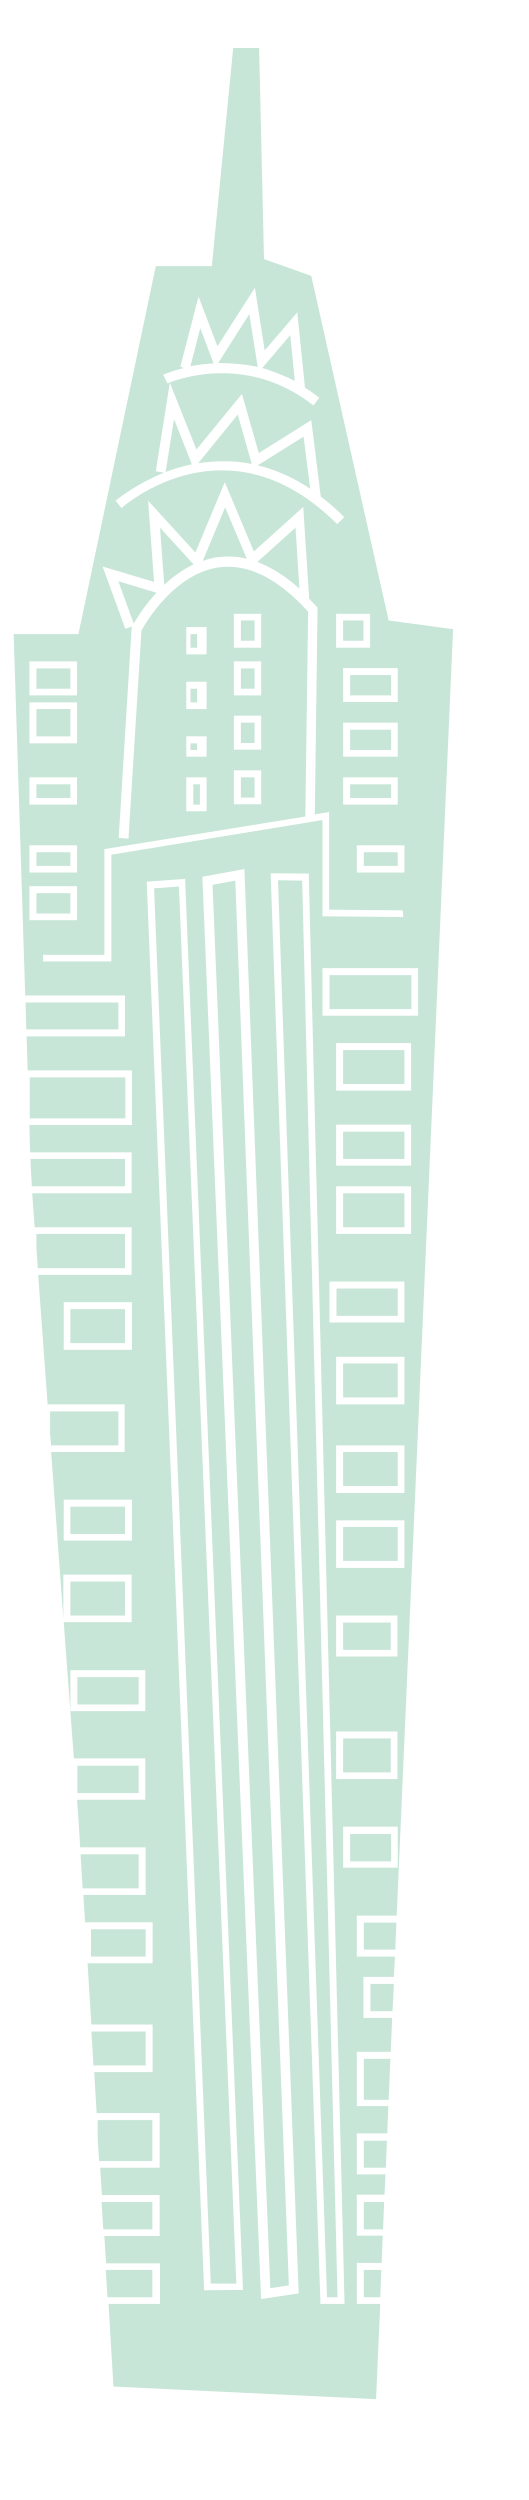
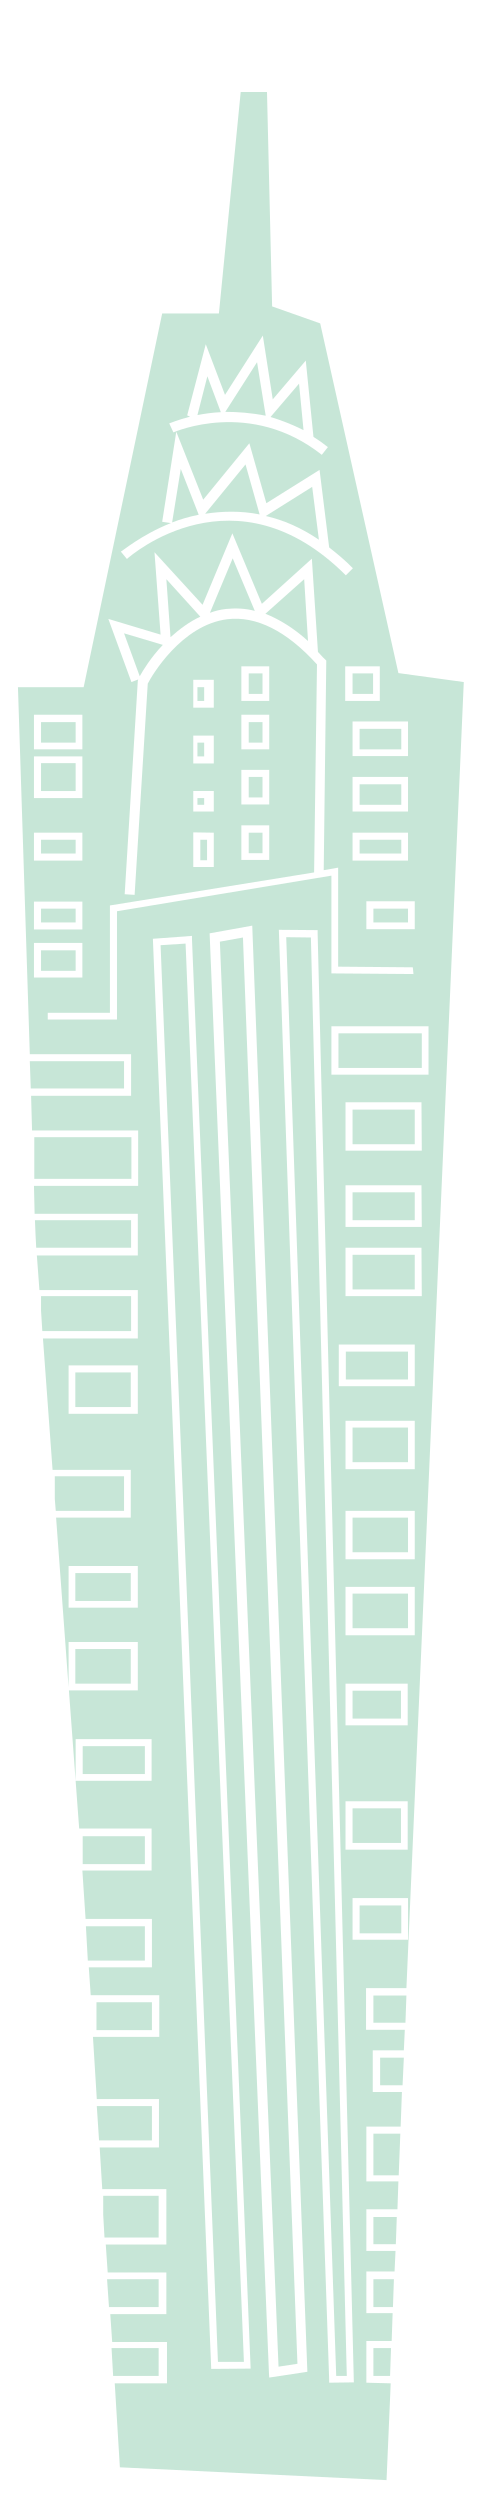
- <svg xmlns="http://www.w3.org/2000/svg" version="1.1" id="Layer_1" x="0px" y="0px" viewBox="143 0 151 714" enable-background="new 143 0 151 714" xml:space="preserve">
+ <svg xmlns="http://www.w3.org/2000/svg" version="1.1" id="Layer_1" x="0px" y="0px" viewBox="364 0 151 780" enable-background="new 364 0 151 780" xml:space="preserve">
  <g>
-     <rect x="241" y="177.2" fill="#C7E6D7" width="5.8" height="5.8" />
-     <path fill="#C7E6D7" d="M227.2,108.8l-1.3-13.1l-8,9.4C220.9,106,224,107.2,227.2,108.8L227.2,108.8z" />
-     <path fill="#C7E6D7" d="M216.6,104.8l-2.4-15.1l-8.9,14C208.7,103.7,212.5,103.9,216.6,104.8L216.6,104.8z" />
-     <path fill="#C7E6D7" d="M200.2,93.7l-2.8,10.9c1.9-0.4,4.2-0.7,6.6-0.8L200.2,93.7z" />
-     <rect x="246.9" y="243.4" fill="#C7E6D7" width="9.7" height="3.9" />
-     <rect x="243" y="192.8" fill="#C7E6D7" width="11.7" height="5.8" />
-     <rect x="243" y="224" fill="#C7E6D7" width="11.7" height="3.9" />
-     <path fill="#C7E6D7" d="M231.6,139.6l-1.9-14.9l-13.1,8.2C221.5,134.1,226.5,136.2,231.6,139.6L231.6,139.6z" />
-     <rect x="243" y="208.4" fill="#C7E6D7" width="11.7" height="5.8" />
-     <rect x="153.4" y="190.9" fill="#C7E6D7" width="9.7" height="5.8" />
-     <rect x="153.4" y="255.1" fill="#C7E6D7" width="9.7" height="5.8" />
-     <path fill="#C7E6D7" d="M176.8,166l4.4,12.1c0.9-1.6,3.1-5.2,6.5-8.8L176.8,166z" />
-     <path fill="#C7E6D7" d="M188.7,150.7l1.2,16.3c2.4-2.2,5.2-4.3,8.4-5.8L188.7,150.7z" />
-     <rect x="153.4" y="243.4" fill="#C7E6D7" width="9.7" height="3.9" />
-     <path fill="#C7E6D7" d="M214.9,132.5l-4-14.1l-11.3,13.9C204.3,131.6,209.5,131.4,214.9,132.5L214.9,132.5z" />
-     <rect x="237.1" y="278.5" fill="#C7E6D7" width="23.4" height="9.7" />
-     <path fill="#C7E6D7" d="M192.7,119.7l-2.4,15.1c2.3-0.9,4.8-1.6,7.5-2.2L192.7,119.7z" />
-     <rect x="153.4" y="224" fill="#C7E6D7" width="9.7" height="3.9" />
-     <rect x="153.4" y="202.5" fill="#C7E6D7" width="9.7" height="7.8" />
-     <polygon fill="#C7E6D7" points="178.7,352.4 153.4,352.4 153.4,356.5 153.8,362.2 178.7,362.2  " />
-     <polygon fill="#C7E6D7" points="184.6,580.2 169.1,580.2 169.7,589.9 184.6,589.9  " />
-     <polygon fill="#C7E6D7" points="182.6,529.6 166,529.6 166.6,539.3 182.6,539.3  " />
-     <polygon fill="#C7E6D7" points="186.5,605.5 170.9,605.5 170.9,610.8 171.3,617.2 186.5,617.2  " />
-     <polygon fill="#C7E6D7" points="186.5,648.3 173.2,648.3 173.7,656.1 186.5,656.1  " />
-     <path fill="#C7E6D7" d="M207.3,144.9l-6.4,15.3c1.4-0.5,2.9-0.9,4.5-1.1c2.7-0.3,5.4-0.2,8.1,0.5L207.3,144.9z" />
-     <polygon fill="#C7E6D7" points="186.5,628.9 172,628.9 172.5,636.7 186.5,636.7  " />
-     <polygon fill="#C7E6D7" points="178.7,331 151.7,331 151.9,335.4 152.1,338.8 178.7,338.8  " />
-     <polygon fill="#C7E6D7" points="176.8,403.1 157.3,403.1 157.3,409.5 157.6,412.8 176.8,412.8  " />
-     <polygon fill="#C7E6D7" points="176.8,286.3 150.3,286.3 150.5,294 176.8,294  " />
-     <rect x="243" y="523.8" fill="#C7E6D7" width="11.7" height="7.8" />
-     <rect x="241" y="299.9" fill="#C7E6D7" width="17.5" height="9.7" />
-     <rect x="241" y="340.8" fill="#C7E6D7" width="17.5" height="9.7" />
-     <rect x="241" y="389.4" fill="#C7E6D7" width="15.6" height="9.7" />
-     <rect x="241" y="323.2" fill="#C7E6D7" width="17.5" height="7.8" />
-     <rect x="239.1" y="368" fill="#C7E6D7" width="17.5" height="7.8" />
-     <rect x="241" y="496.5" fill="#C7E6D7" width="13.6" height="9.7" />
-     <rect x="241" y="414.7" fill="#C7E6D7" width="15.6" height="9.7" />
-     <rect x="241" y="463.4" fill="#C7E6D7" width="13.6" height="7.8" />
-     <rect x="241" y="436.1" fill="#C7E6D7" width="15.6" height="9.7" />
-     <path fill="#C7E6D7" d="M228.5,168.1l-1.1-17.4l-10.9,9.8C220.4,162,224.5,164.5,228.5,168.1L228.5,168.1L228.5,168.1z" />
-     <rect x="211.8" y="206.4" fill="#C7E6D7" width="3.9" height="5.8" />
-     <polygon fill="#C7E6D7" points="222.4,251.4 236.4,656.1 239.4,656.1 229.3,251.5  " />
-     <rect x="211.8" y="222" fill="#C7E6D7" width="3.9" height="5.8" />
-     <rect x="211.8" y="177.2" fill="#C7E6D7" width="3.9" height="5.8" />
-     <rect x="165.1" y="504.3" fill="#C7E6D7" width="17.5" height="7.8" />
-     <rect x="211.8" y="190.9" fill="#C7E6D7" width="3.9" height="5.8" />
-     <rect x="169" y="551" fill="#C7E6D7" width="15.6" height="7.8" />
-     <polygon fill="#C7E6D7" points="187,253.7 203.2,652.2 210.5,652.2 194.1,253.2  " />
-     <rect x="165.1" y="479" fill="#C7E6D7" width="17.5" height="7.8" />
-     <rect x="163.1" y="373.9" fill="#C7E6D7" width="15.6" height="9.7" />
-     <polygon fill="#C7E6D7" points="203.7,252.7 220.2,653.5 225.5,652.7 210.2,251.5  " />
-     <rect x="163.1" y="430.3" fill="#C7E6D7" width="15.6" height="7.8" />
-     <path fill="#C7E6D7" d="M244.9,658v-11.7h7.1l0.3-7.8h-7.4v-11.7h7.9l0.3-5.8h-8.2v-11.7h8.7l0.3-7.8h-9V586h9.7l0.4-9.7h-8.2   v-11.7h8.7l0.3-5.8h-10.9v-11.7h11.4l16.1-367.4l-18.4-2.5l-22.1-98.4l-13.5-4.8L217,13.7h-7.4L203.5,76h-16l-22.1,105.1h-18.5   l3.3,103.2h28.5v11.7h-28.1l0.3,9.7h29.8v15.6h-29.3l0.2,7.8h29v11.7h-28.4l0.7,9.7h27.7v13.6h-26.7l2.7,37h22v13.6h-21l3.5,47.7   v-12.7h19.5v13.6h-19.4l2.9,38.9h20.4V514H165l0.4,5.5l0.5,8.1h18.7v13.6h-17.8l0.5,7.8h19.3v11.7h-18.6l1.1,17.5h17.5v13.6h-16.7   l0.7,11.7h18v15.6h-17l0.5,7.8h16.5v11.7h-15.8l0.5,7.8h15.4V658h-14.7l1.4,23.6l75,3.6l1.2-27.2L244.9,658L244.9,658z    M256.6,533.4H241v-11.7h15.6V533.4z M256.6,508.1H239v-13.6h17.5V508.1z M256.6,473.1H239v-11.7h17.5V473.1z M258.5,447.8H239   v-13.6h19.5V447.8z M258.5,426.4H239v-13.6h19.5V426.4z M258.5,401.1H239v-13.6h19.5V401.1z M258.5,377.7h-21.4V366h21.4V377.7z    M260.5,352.4H239v-13.6h21.4V352.4z M260.5,332.9H239v-11.7h21.4V332.9z M260.5,311.5H239v-13.6h21.4V311.5z M262.4,290.1h-27.3   v-13.6h27.3V290.1z M258.5,249.2h-13.6v-7.8h13.6V249.2z M256.6,222v7.8H241V222H256.6z M241,216.1v-9.7h15.6v9.7H241z    M256.6,190.8v9.7H241v-9.7H256.6z M248.8,185H239v-9.7h9.7V185z M194.5,104.7l5.2-20l5.4,14.2l10.7-16.7l2.8,17.9l9.3-10.9   l2.2,21.5c1.4,0.9,2.7,1.8,4.1,2.9l-1.7,2.2c-20.1-15.9-41.5-6.4-41.7-6.3l-1.2-2.5c0.1,0,2.3-1,5.9-1.9L194.5,104.7z M189.9,135   l-2.4-0.4l4-25.3l7.6,19.1l13-15.9l4.8,16.9l15-9.4l2.7,21.8c2.2,1.7,4.5,3.6,6.7,5.9l-2,2c-31-31-60.4-5.7-61.6-4.6L176,143   C176.1,143,181.5,138.3,189.9,135L189.9,135z M151.4,188.9h13.6v9.7h-13.6V188.9z M151.4,200.6h13.6v11.7h-13.6V200.6L151.4,200.6z    M151.4,222h13.6v7.8h-13.6V222z M151.4,241.4h13.6v7.8h-13.6V241.4z M151.4,253.1h13.6v9.7h-13.6V253.1z M174.8,244.1v30.5h-19.5   v-1.9h17.5v-30.2l57.4-9.3l0.8-58.5c-8.6-9.5-17.1-13.7-25.2-12.7c-12.9,1.6-21.3,16-22.4,18.1l-3.7,59.4l-2.8-0.2l3.7-60l0.1-0.3   c0,0,0,0,0-0.1l-1.9,0.7l-6.5-17.8l14.7,4.4l-1.7-23.2l13.5,14.8l8.4-20.1l8.3,19.8l14.1-12.7l1.7,26.2c0.7,0.7,1.3,1.4,2,2.1   l0.4,0.4l-0.8,59.1l4.1-0.7v27.9l21,0.2l0.2,1.9l-23.1-0.2v-27.5L174.8,244.1z M202,194.7v7.8h-5.8v-7.8H202z M196.2,186.9v-7.8   h5.8v7.8H196.2z M202,210.3v5.8h-5.8v-5.8H202z M202,222v9.7h-5.8V222H202z M217.6,188.9v9.7h-7.8v-9.7H217.6z M209.8,185v-9.7h7.8   v9.7H209.8z M217.6,204.4v9.7h-7.8v-9.7H217.6z M217.6,220v9.7h-7.8V220H217.6z M161.2,385.5v-13.6h19.5v13.6H161.2z M161.2,440   v-11.7h19.5V440H161.2z M184.5,488.7h-21.4V477h21.4V488.7z M201.3,654.1l-16.4-402.3l11-0.8l0,1l16.5,402L201.3,654.1L201.3,654.1   z M217.6,656.6l-0.1-1.5l-16.7-404.7l12-2.2L228.3,655L217.6,656.6z M234.5,658l0-0.9l-14.2-407.7l10.9,0.1l0,0.9L241.4,658H234.5z   " />
-     <polygon fill="#C7E6D7" points="246.9,656.1 251.6,656.1 251.9,648.3 246.9,648.3  " />
-     <polygon fill="#C7E6D7" points="246.9,556.8 255.9,556.8 256.2,549.1 246.9,549.1  " />
-     <polygon fill="#C7E6D7" points="246.9,599.7 254,599.7 254.5,588 246.9,588  " />
-     <rect x="197.4" y="212.3" fill="#C7E6D7" width="1.9" height="1.9" />
-     <polygon fill="#C7E6D7" points="246.9,619.1 253.2,619.1 253.5,611.4 246.9,611.4  " />
-     <rect x="197.4" y="181.1" fill="#C7E6D7" width="1.9" height="3.9" />
-     <polygon fill="#C7E6D7" points="246.9,636.7 252.4,636.7 252.7,628.9 246.9,628.9  " />
-     <rect x="151.5" y="307.7" fill="#C7E6D7" width="27.3" height="11.7" />
-     <rect x="163.1" y="451.7" fill="#C7E6D7" width="15.6" height="9.7" />
-     <rect x="197.4" y="196.7" fill="#C7E6D7" width="1.9" height="3.9" />
-     <rect x="198.2" y="224" fill="#C7E6D7" width="1.9" height="5.8" />
-     <polygon fill="#C7E6D7" points="248.8,574.4 255.1,574.4 255.5,566.6 248.8,566.6  " />
+     <rect x="474" y="210.1" fill="#C7E6D7" width="6.4" height="6.4" />
+     <path fill="#C7E6D7" d="M458.7,134.2l-1.4-14.5l-8.9,10.4C451.7,131.1,455.1,132.4,458.7,134.2L458.7,134.2z" />
+     <path fill="#C7E6D7" d="M446.9,129.7l-2.7-16.7l-9.9,15.5C438.1,128.5,442.3,128.8,446.9,129.7L446.9,129.7z" />
+     <path fill="#C7E6D7" d="M428.7,117.4l-3.1,12.1c2.1-0.4,4.7-0.8,7.3-0.9L428.7,117.4z" />
+     <rect x="480.5" y="283.5" fill="#C7E6D7" width="10.8" height="4.3" />
+     <rect x="476.2" y="227.4" fill="#C7E6D7" width="13" height="6.4" />
+     <rect x="476.2" y="262" fill="#C7E6D7" width="13" height="4.3" />
+     <path fill="#C7E6D7" d="M463.5,168.4l-2.1-16.5l-14.5,9.1C452.3,162.2,457.9,164.6,463.5,168.4L463.5,168.4z" />
+     <rect x="476.2" y="244.7" fill="#C7E6D7" width="13" height="6.4" />
+     <rect x="376.8" y="225.3" fill="#C7E6D7" width="10.8" height="6.4" />
+     <rect x="376.8" y="296.5" fill="#C7E6D7" width="10.8" height="6.4" />
+     <path fill="#C7E6D7" d="M402.7,197.6l4.9,13.4c1-1.8,3.4-5.8,7.2-9.8L402.7,197.6z" />
+     <path fill="#C7E6D7" d="M415.9,180.7l1.3,18.1c2.7-2.4,5.8-4.8,9.3-6.4L415.9,180.7z" />
+     <rect x="376.8" y="283.5" fill="#C7E6D7" width="10.8" height="4.3" />
+     <path fill="#C7E6D7" d="M445,160.5l-4.4-15.6L428,160.3C433.2,159.5,439,159.3,445,160.5L445,160.5z" />
+     <rect x="469.6" y="322.4" fill="#C7E6D7" width="26" height="10.8" />
+     <path fill="#C7E6D7" d="M420.4,146.3l-2.7,16.7c2.6-1,5.3-1.8,8.3-2.4L420.4,146.3z" />
+     <rect x="376.8" y="262" fill="#C7E6D7" width="10.8" height="4.3" />
+     <rect x="376.8" y="238.1" fill="#C7E6D7" width="10.8" height="8.7" />
+     <polygon fill="#C7E6D7" points="404.9,404.4 376.8,404.4 376.8,408.9 377.2,415.3 404.9,415.3  " />
+     <polygon fill="#C7E6D7" points="411.4,657.1 394.2,657.1 394.9,667.8 411.4,667.8  " />
+     <polygon fill="#C7E6D7" points="409.2,601 390.8,601 391.4,611.7 409.2,611.7  " />
+     <polygon fill="#C7E6D7" points="413.5,685.1 396.2,685.1 396.2,691 396.6,698.1 413.5,698.1  " />
+     <polygon fill="#C7E6D7" points="413.5,732.6 398.8,732.6 399.3,741.3 413.5,741.3  " />
+     <path fill="#C7E6D7" d="M436.6,174.2l-7.1,17c1.6-0.6,3.2-1,5-1.2c3-0.3,6-0.2,9,0.6L436.6,174.2z" />
+     <polygon fill="#C7E6D7" points="413.5,711.1 397.4,711.1 398,719.8 413.5,719.8  " />
+     <polygon fill="#C7E6D7" points="404.9,380.7 374.9,380.7 375.1,385.5 375.3,389.3 404.9,389.3  " />
+     <polygon fill="#C7E6D7" points="402.7,460.6 381.1,460.6 381.1,467.7 381.4,471.4 402.7,471.4  " />
+     <polygon fill="#C7E6D7" points="402.7,331.1 373.3,331.1 373.6,339.6 402.7,339.6  " />
+     <rect x="476.2" y="594.5" fill="#C7E6D7" width="13" height="8.7" />
+     <rect x="474" y="346.2" fill="#C7E6D7" width="19.4" height="10.8" />
+     <rect x="474" y="391.5" fill="#C7E6D7" width="19.4" height="10.8" />
+     <rect x="474" y="445.4" fill="#C7E6D7" width="17.3" height="10.8" />
+     <rect x="474" y="372" fill="#C7E6D7" width="19.4" height="8.7" />
+     <rect x="471.9" y="421.7" fill="#C7E6D7" width="19.4" height="8.7" />
+     <rect x="474" y="564.2" fill="#C7E6D7" width="15.1" height="10.8" />
+     <rect x="474" y="473.5" fill="#C7E6D7" width="17.3" height="10.8" />
+     <rect x="474" y="527.5" fill="#C7E6D7" width="15.1" height="8.7" />
+     <rect x="474" y="497.2" fill="#C7E6D7" width="17.3" height="10.8" />
+     <path fill="#C7E6D7" d="M460.1,200l-1.2-19.3l-12.1,10.8C451.1,193.2,455.7,196,460.1,200L460.1,200L460.1,200z" />
+     <rect x="441.6" y="242.4" fill="#C7E6D7" width="4.3" height="6.4" />
+     <polygon fill="#C7E6D7" points="453.3,292.4 468.9,741.3 472.2,741.3 461,292.5  " />
+     <rect x="441.6" y="259.8" fill="#C7E6D7" width="4.3" height="6.4" />
+     <rect x="441.6" y="210.1" fill="#C7E6D7" width="4.3" height="6.4" />
+     <rect x="389.8" y="572.9" fill="#C7E6D7" width="19.4" height="8.7" />
+     <rect x="441.6" y="225.3" fill="#C7E6D7" width="4.3" height="6.4" />
+     <rect x="394.1" y="624.7" fill="#C7E6D7" width="17.3" height="8.7" />
+     <polygon fill="#C7E6D7" points="414.1,294.9 432,736.9 440.1,736.9 421.9,294.4  " />
+     <rect x="389.8" y="544.8" fill="#C7E6D7" width="19.4" height="8.7" />
+     <rect x="387.5" y="428.2" fill="#C7E6D7" width="17.3" height="10.8" />
+     <polygon fill="#C7E6D7" points="432.6,293.8 450.9,738.4 456.8,737.5 439.8,292.5  " />
+     <rect x="387.5" y="490.8" fill="#C7E6D7" width="17.3" height="8.7" />
+     <path fill="#C7E6D7" d="M478.3,743.4v-13h7.9l0.3-8.7h-8.2v-13h8.8l0.3-6.4h-9.1v-13h9.7l0.3-8.7h-10v-17.1H489l0.4-10.8h-9.1v-13   h9.7l0.3-6.4h-12.1v-13h12.6l17.9-407.5l-20.4-2.8l-24.4-109.1l-15-5.3l-1.6-66.9h-8.2l-6.8,69.1h-17.7l-24.5,116.6h-20.5   l3.7,114.5h31.6v13h-31.2l0.3,10.8h33.1V370h-32.5l0.2,8.7H407v13h-31.5l0.8,10.8H407v15.1h-29.6l3,41h24.4v14.9h-23.3l3.9,52.9   v-14.1H407v15.1h-21.5l3.2,43.1h22.6v13.1h-21.6l0.4,6.1l0.6,9h20.7v15.1h-19.7l0.6,8.7h21.4v13H393l1.2,19.4h19.4V670h-18.5   l0.8,13h20v17.3H397l0.6,8.7h18.3v13h-17.5l0.6,8.7h17.1v12.9h-16.3l1.6,26.2l83.2,4l1.3-30.2L478.3,743.4L478.3,743.4z    M491.3,605.2H474v-13h17.3V605.2z M491.3,577.1h-19.5V562h19.4v15.1H491.3z M491.3,538.3h-19.5v-13h19.4v13H491.3z M493.4,510.2   h-21.6v-15.1h21.6V510.2z M493.4,486.5h-21.6v-15.1h21.6V486.5z M493.4,458.4h-21.6v-15.1h21.6V458.4z M493.4,432.5h-23.7v-13h23.7   V432.5z M495.6,404.4h-23.8v-15.1h23.7L495.6,404.4L495.6,404.4z M495.6,382.8h-23.8v-13h23.7L495.6,382.8L495.6,382.8z M495.6,359   h-23.8v-15.1h23.7L495.6,359L495.6,359z M497.7,335.3h-30.3v-15.1h30.3V335.3z M493.4,289.9h-15.1v-8.7h15.1V289.9z M491.3,259.8   v8.7H474v-8.7H491.3z M474,253.2v-10.8h17.3v10.8H474z M491.3,225.1v10.8H474v-10.8H491.3z M482.6,218.7h-10.9v-10.8h10.8v10.8   H482.6z M422.4,129.6l5.8-22.2l6,15.8l11.8-18.5l3.1,19.9l10.3-12.1l2.4,23.8c1.6,1,3,2,4.5,3.2l-1.9,2.4c-22.3-17.6-46-7.1-46.3-7   l-1.3-2.8c0.1,0,2.6-1.1,6.5-2.1L422.4,129.6z M417.3,163.2l-2.7-0.4l4.4-28.1l8.4,21.2l14.4-17.6l5.3,18.7l16.6-10.4l3,24.2   c2.4,1.9,5,4,7.4,6.5l-2.2,2.2c-34.4-34.4-67-6.3-68.3-5.1l-1.9-2.3C402,172.1,408,166.9,417.3,163.2L417.3,163.2z M374.6,223h15.1   v10.8h-15.1V223z M374.6,236h15.1v13h-15.1V236L374.6,236z M374.6,259.8h15.1v8.7h-15.1V259.8z M374.6,281.3h15.1v8.7h-15.1V281.3z    M374.6,294.2h15.1V305h-15.1V294.2z M400.5,284.3v33.8h-21.6V316h19.4v-33.5l63.7-10.3l0.9-64.9c-9.5-10.5-19-15.2-28-14.1   c-14.3,1.8-23.6,17.7-24.8,20.1l-4.1,65.9l-3.1-0.2l4.1-66.6l0.1-0.3c0,0,0,0,0-0.1l-2.1,0.8l-7.2-19.7l16.3,4.9l-1.9-25.7l15,16.4   l9.3-22.3l9.2,22l15.6-14.1l1.9,29.1c0.8,0.8,1.4,1.6,2.2,2.3l0.4,0.4l-0.8,65.4l4.5-0.8v30.9l23.3,0.2l0.2,2.1l-25.6-0.2v-30.5   L400.5,284.3z M430.7,229.5v8.7h-6.4v-8.7H430.7z M424.3,220.8v-8.7h6.4v8.7H424.3z M430.7,246.8v6.4h-6.4v-6.4H430.7z    M430.7,259.8v10.7h-6.4v-10.8L430.7,259.8L430.7,259.8z M448,223v10.8h-8.7V223H448z M439.3,218.7v-10.8h8.7v10.8H439.3z    M448,240.2V251h-8.7v-10.8H448z M448,257.5v10.8h-8.7v-10.8H448z M385.4,441.1V426H407v15.1H385.4z M385.4,501.6v-13H407v13H385.4   z M411.3,555.6h-23.7v-13h23.7V555.6z M429.9,739.1l-18.2-446.2l12.2-0.9v1.1L442.2,739L429.9,739.1L429.9,739.1z M448,741.8   l-0.1-1.7l-18.5-448.9l13.3-2.4L459.9,740L448,741.8z M466.7,743.4v-1L451,290.1l12.1,0.1v1l11.3,452.1L466.7,743.4L466.7,743.4z" />
+     <polygon fill="#C7E6D7" points="480.5,741.3 485.7,741.3 486,732.6 480.5,732.6  " />
+     <polygon fill="#C7E6D7" points="480.5,631.1 490.5,631.1 490.8,622.6 480.5,622.6  " />
+     <polygon fill="#C7E6D7" points="480.5,678.7 488.4,678.7 488.9,665.7 480.5,665.7  " />
+     <rect x="425.6" y="249" fill="#C7E6D7" width="2.1" height="2.1" />
+     <polygon fill="#C7E6D7" points="480.5,700.2 487.5,700.2 487.8,691.7 480.5,691.7  " />
+     <rect x="425.6" y="214.4" fill="#C7E6D7" width="2.1" height="4.3" />
+     <polygon fill="#C7E6D7" points="480.5,719.8 486.6,719.8 486.9,711.1 480.5,711.1  " />
+     <rect x="374.7" y="354.8" fill="#C7E6D7" width="30.3" height="13" />
+     <rect x="387.5" y="514.5" fill="#C7E6D7" width="17.3" height="10.8" />
+     <rect x="425.6" y="231.7" fill="#C7E6D7" width="2.1" height="4.3" />
+     <rect x="426.5" y="262" fill="#C7E6D7" width="2.1" height="6.4" />
+     <polygon fill="#C7E6D7" points="482.6,650.6 489.6,650.6 490,642 482.6,642  " />
  </g>
</svg>
